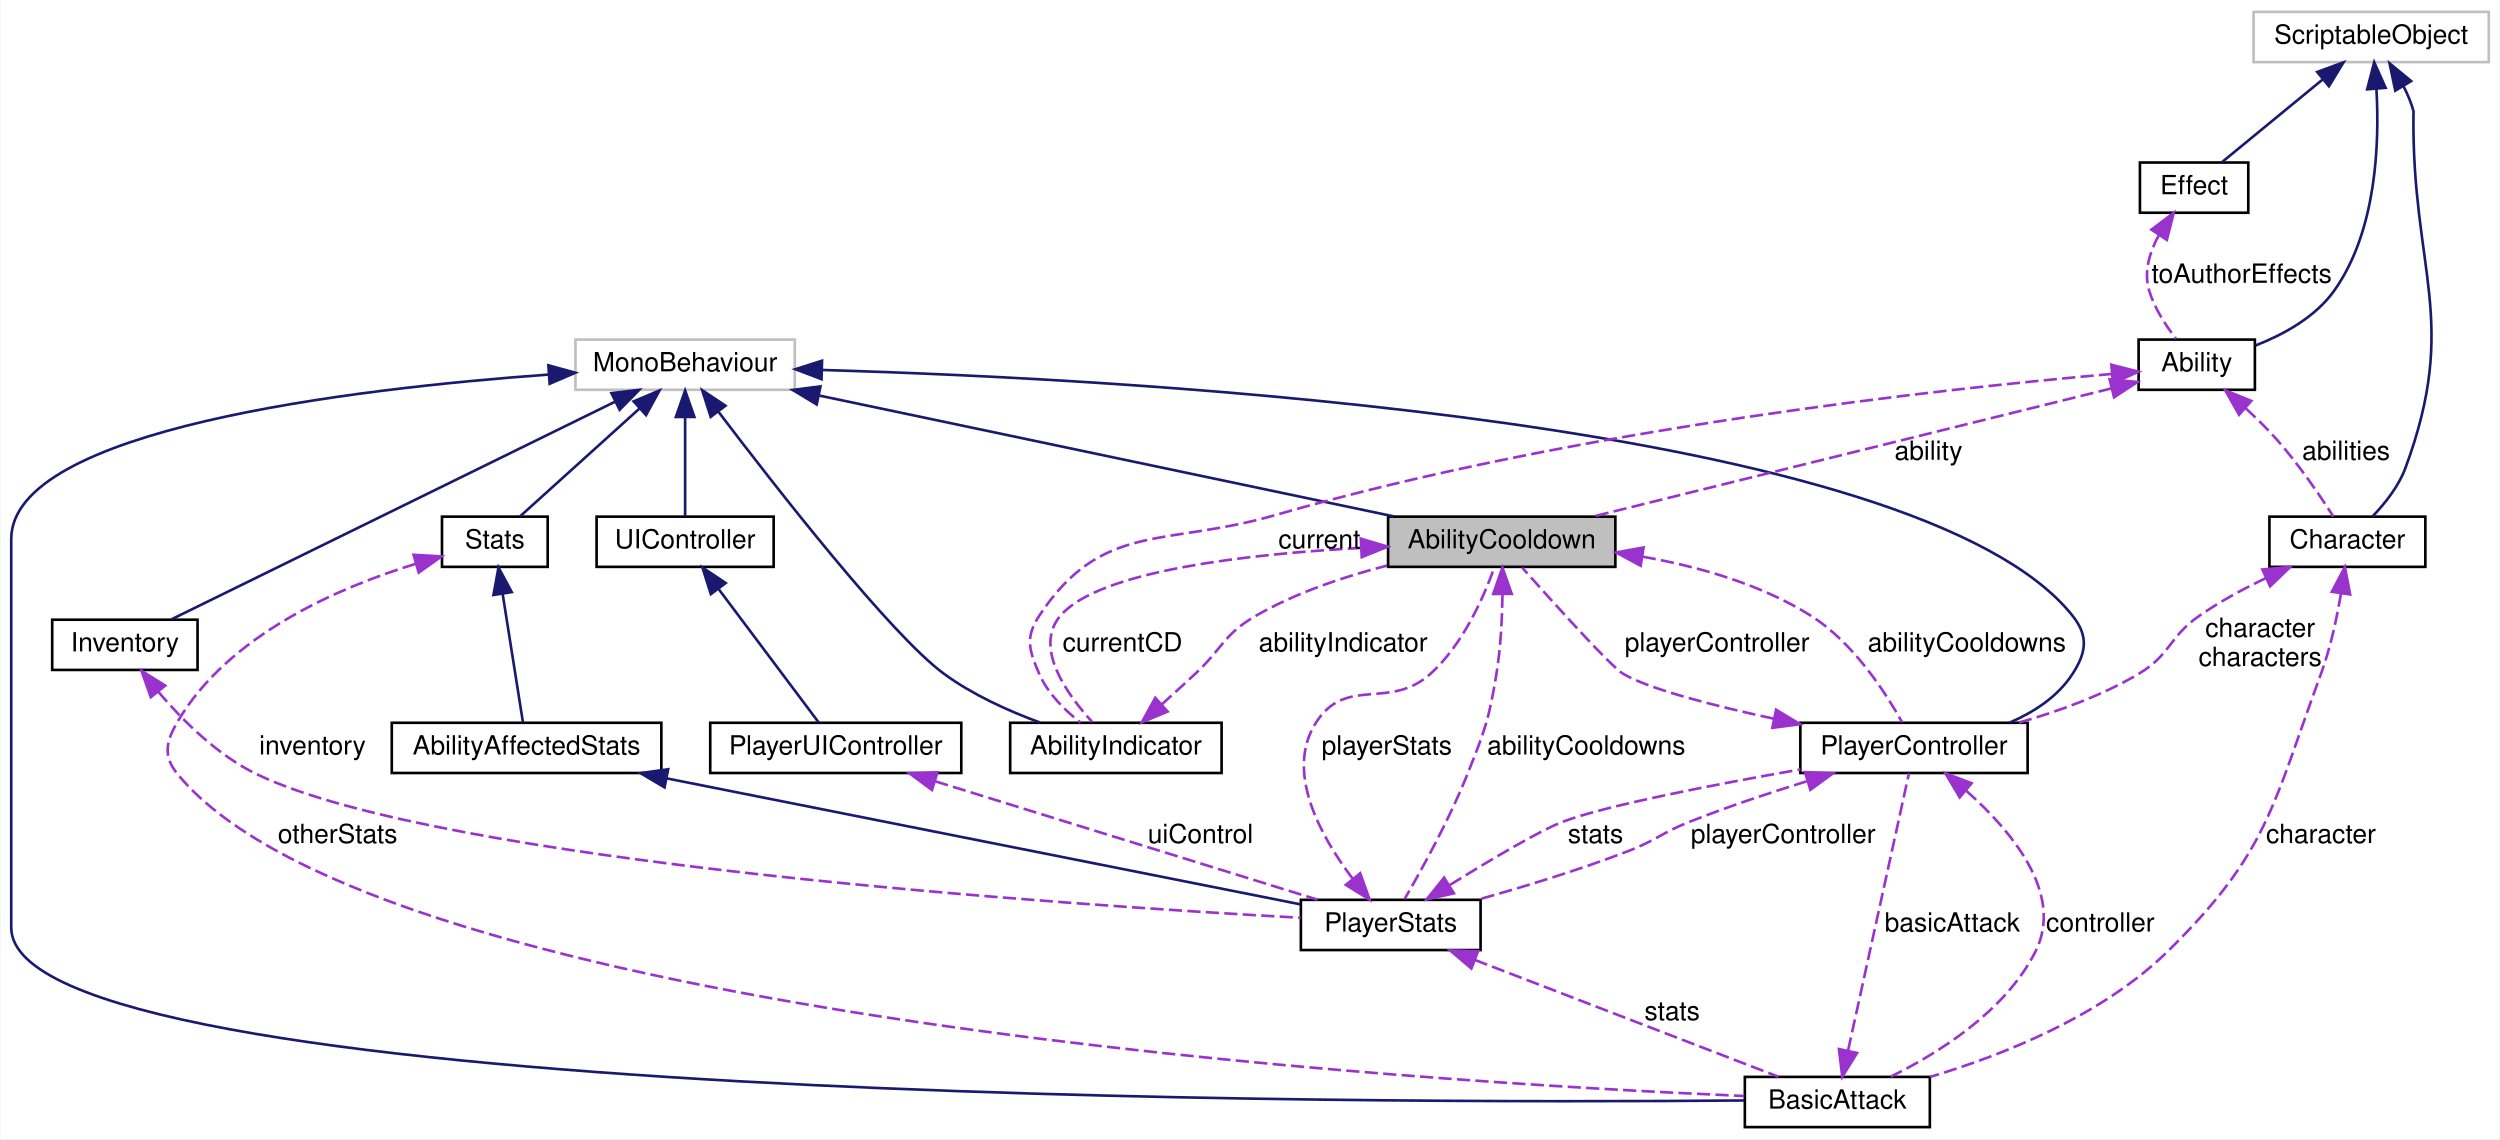
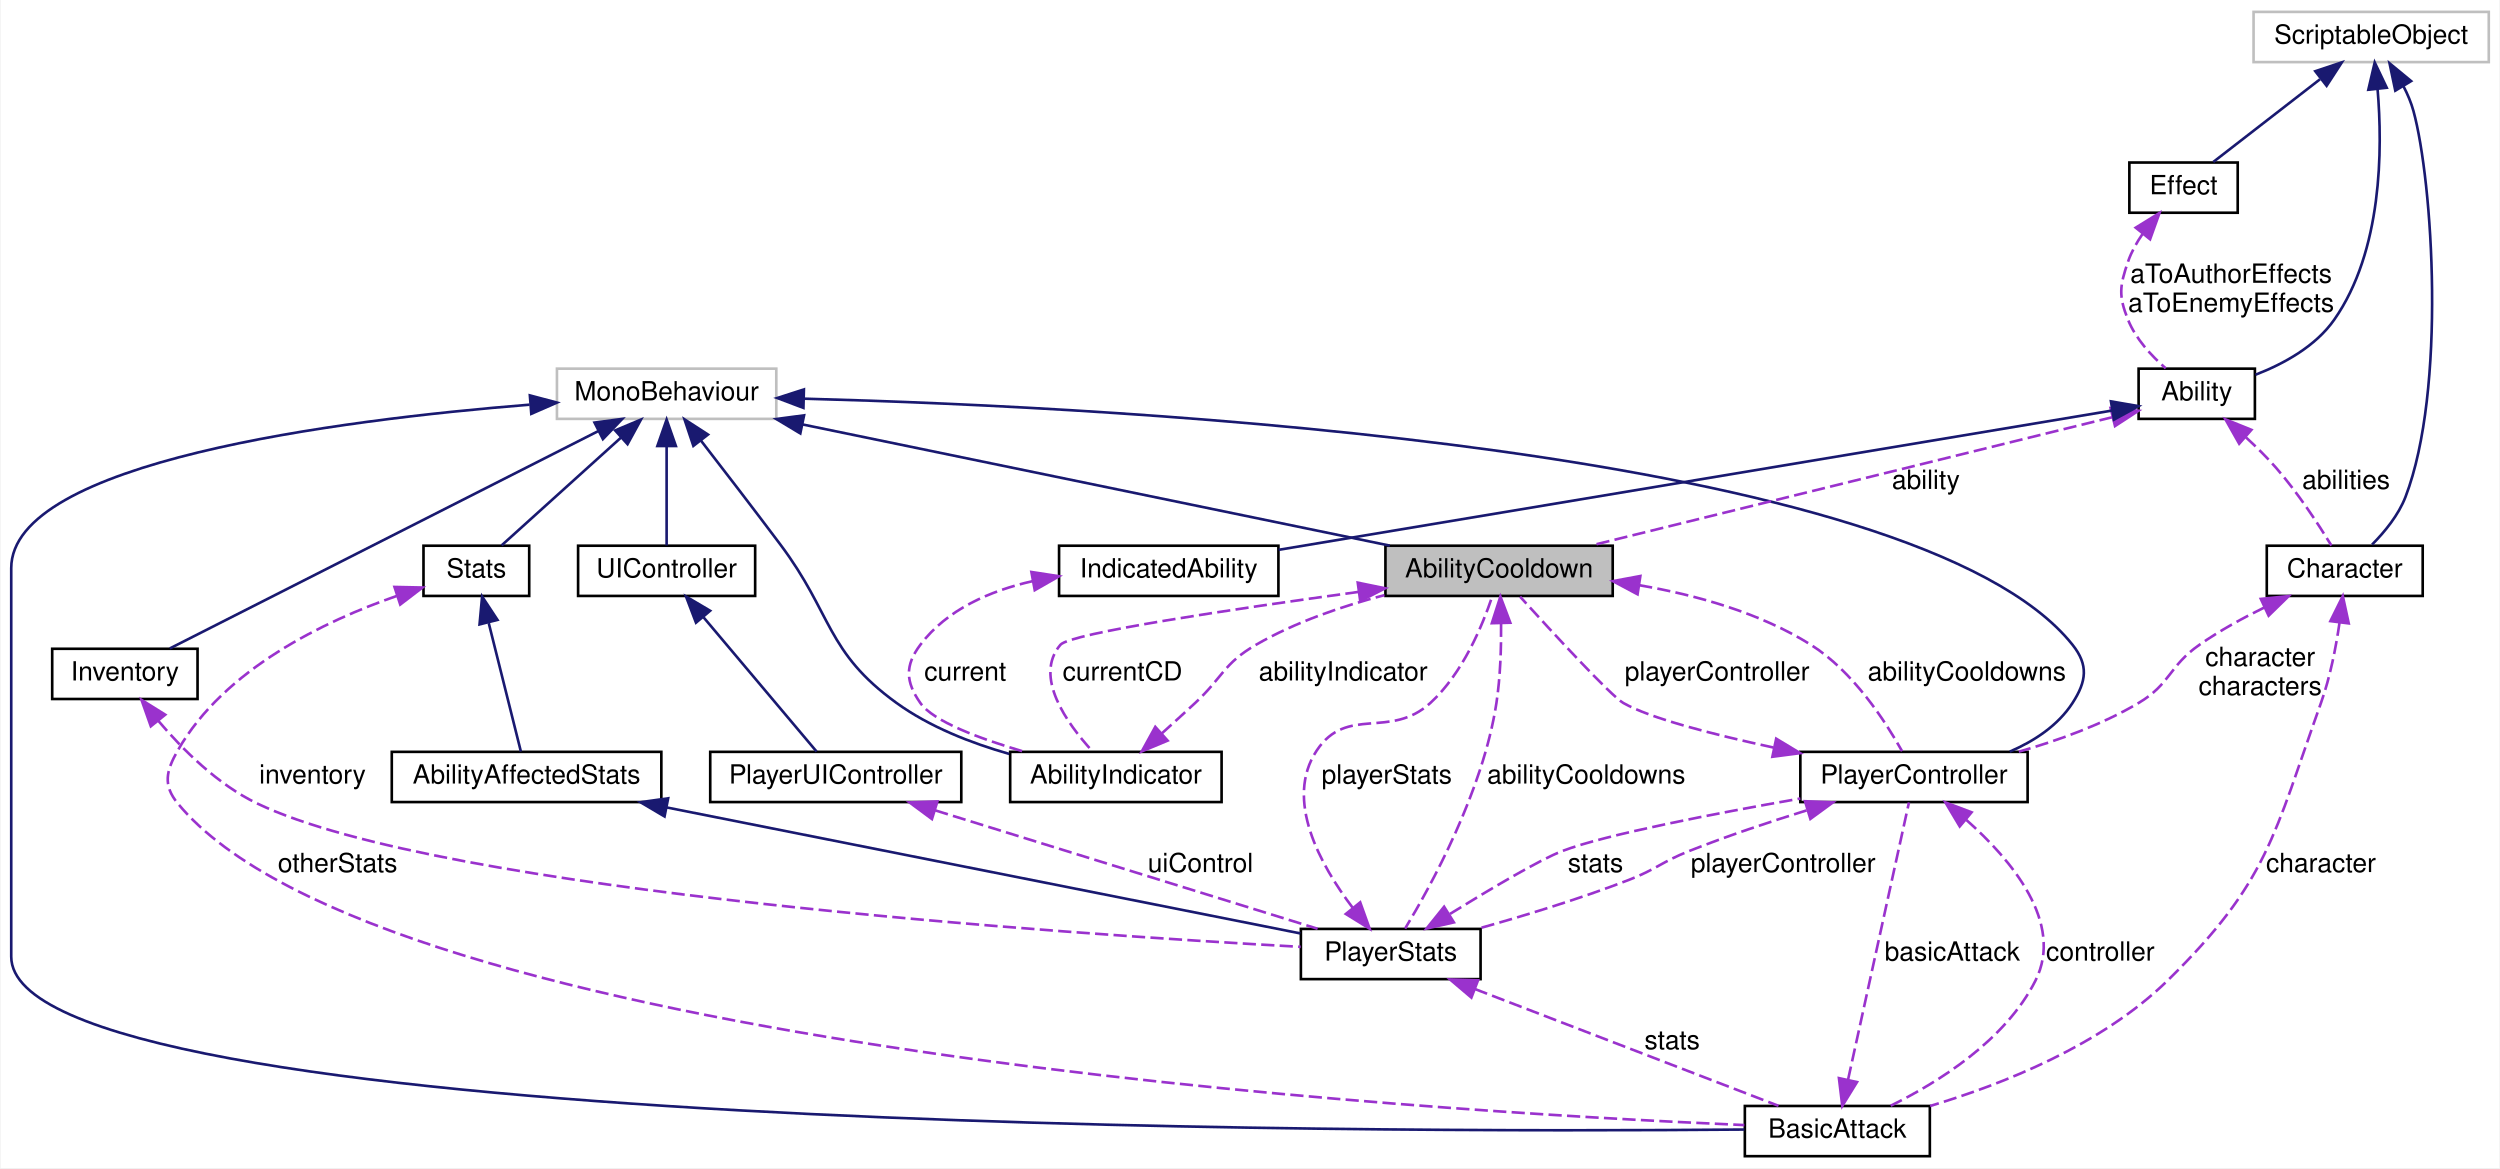
- <svg xmlns="http://www.w3.org/2000/svg" xmlns:xlink="http://www.w3.org/1999/xlink" width="946pt" height="431pt" viewBox="0.00 0.00 945.50 431.00">
-   <g id="graph0" class="graph" transform="scale(1 1) rotate(0) translate(4 427)">
-     <polygon fill="white" stroke="transparent" points="-4,4 -4,-427 941.5,-427 941.5,4 -4,4" />
+ <svg xmlns="http://www.w3.org/2000/svg" xmlns:xlink="http://www.w3.org/1999/xlink" width="946pt" height="442pt" viewBox="0.00 0.00 945.50 442.00">
+   <g id="graph0" class="graph" transform="scale(1 1) rotate(0) translate(4 438)">
+     <polygon fill="white" stroke="transparent" points="-4,4 -4,-438 941.5,-438 941.5,4 -4,4" />
    <g id="node1" class="node">
      <g id="a_node1">
        <a xlink:title=" ">
-           <polygon fill="#bfbfbf" stroke="black" points="521,-212.5 521,-231.5 607,-231.5 607,-212.5 521,-212.5" />
-           <text text-anchor="middle" x="564" y="-219.5" font-family="Helvetica,sans-Serif" font-size="10.00">AbilityCooldown</text>
+           <polygon fill="#bfbfbf" stroke="black" points="520,-212.5 520,-231.5 606,-231.5 606,-212.5 520,-212.5" />
+           <text text-anchor="middle" x="563" y="-219.5" font-family="Helvetica,sans-Serif" font-size="10.00">AbilityCooldown</text>
        </a>
      </g>
    </g>
    <g id="node3" class="node">
      <g id="a_node3">
        <a xlink:href="class_player_controller.xhtml" target="_top" xlink:title="Player Controller is the main class that handles all the movement of the Player.">
          <polygon fill="white" stroke="black" points="677,-134.5 677,-153.5 763,-153.5 763,-134.5 677,-134.5" />
          <text text-anchor="middle" x="720" y="-141.5" font-family="Helvetica,sans-Serif" font-size="10.00">PlayerController</text>
        </a>
      </g>
    </g>
    <g id="edge4" class="edge">
-       <path fill="none" stroke="#9a32cd" stroke-dasharray="5,2" d="M617.35,-216.34C638.41,-212.62 662.06,-205.95 681,-194 697,-183.91 709.27,-164.9 715.48,-153.76" />
-       <polygon fill="#9a32cd" stroke="#9a32cd" points="616.57,-212.92 607.24,-217.95 617.67,-219.84 616.57,-212.92" />
+       <path fill="none" stroke="#9a32cd" stroke-dasharray="5,2" d="M616,-216.56C637.44,-212.88 661.65,-206.18 681,-194 697.01,-183.92 709.27,-164.91 715.49,-153.76" />
+       <polygon fill="#9a32cd" stroke="#9a32cd" points="615.4,-213.11 606.05,-218.1 616.46,-220.03 615.4,-213.11" />
      <text text-anchor="middle" x="740" y="-180.5" font-family="Helvetica,sans-Serif" font-size="10.00"> abilityCooldowns</text>
    </g>
    <g id="node8" class="node">
      <g id="a_node8">
        <a xlink:href="class_player_stats.xhtml" target="_top" xlink:title="Player Stats is the main class that controls all the Player Statistics in all time in the game execut...">
          <polygon fill="white" stroke="black" points="488,-67.5 488,-86.5 556,-86.5 556,-67.5 488,-67.5" />
          <text text-anchor="middle" x="522" y="-74.5" font-family="Helvetica,sans-Serif" font-size="10.00">PlayerStats</text>
        </a>
      </g>
    </g>
    <g id="edge19" class="edge">
-       <path fill="none" stroke="#9a32cd" stroke-dasharray="5,2" d="M564.29,-201.98C564.15,-192.86 563.6,-181.81 562,-172 559.18,-154.65 557.52,-150.33 551,-134 544.1,-116.71 533.58,-97.69 527.28,-86.86" />
-       <polygon fill="#9a32cd" stroke="#9a32cd" points="560.79,-202.26 564.27,-212.26 567.79,-202.27 560.79,-202.26" />
+       <path fill="none" stroke="#9a32cd" stroke-dasharray="5,2" d="M563.76,-201.99C563.83,-192.87 563.49,-181.82 562,-172 556.9,-138.51 537.14,-102.67 527.44,-86.63" />
+       <polygon fill="#9a32cd" stroke="#9a32cd" points="560.26,-202.18 563.5,-212.27 567.25,-202.36 560.26,-202.18" />
      <text text-anchor="middle" x="596" y="-141.5" font-family="Helvetica,sans-Serif" font-size="10.00"> abilityCooldowns</text>
    </g>
    <g id="node15" class="node">
      <g id="a_node15">
        <a xlink:href="class_ability_indicator.xhtml" target="_top" xlink:title=" ">
          <polygon fill="white" stroke="black" points="378,-134.5 378,-153.5 458,-153.5 458,-134.5 378,-134.5" />
          <text text-anchor="middle" x="418" y="-141.5" font-family="Helvetica,sans-Serif" font-size="10.00">AbilityIndicator</text>
        </a>
      </g>
    </g>
-     <g id="edge32" class="edge">
-       <path fill="none" stroke="#9a32cd" stroke-dasharray="5,2" d="M510.73,-219.66C467.5,-217.31 411.45,-210.98 397,-194 386.8,-182.02 399.41,-164.34 409.03,-153.82" />
-       <polygon fill="#9a32cd" stroke="#9a32cd" points="510.69,-223.16 520.85,-220.15 511.03,-216.17 510.69,-223.16" />
+     <g id="edge31" class="edge">
+       <path fill="none" stroke="#9a32cd" stroke-dasharray="5,2" d="M509.79,-214.02C462.66,-207.58 400.72,-198.38 397,-194 386.81,-182.01 399.41,-164.34 409.03,-153.82" />
+       <polygon fill="#9a32cd" stroke="#9a32cd" points="509.52,-217.52 519.9,-215.39 510.46,-210.58 509.52,-217.52" />
      <text text-anchor="middle" x="420.5" y="-180.5" font-family="Helvetica,sans-Serif" font-size="10.00"> currentCD</text>
    </g>
    <g id="node2" class="node">
      <g id="a_node2">
        <a xlink:title=" ">
-           <polygon fill="white" stroke="#bfbfbf" points="213.5,-279.5 213.5,-298.5 296.5,-298.5 296.5,-279.5 213.5,-279.5" />
-           <text text-anchor="middle" x="255" y="-286.5" font-family="Helvetica,sans-Serif" font-size="10.00">MonoBehaviour</text>
+           <polygon fill="white" stroke="#bfbfbf" points="206.5,-279.5 206.5,-298.5 289.5,-298.5 289.5,-279.5 206.5,-279.5" />
+           <text text-anchor="middle" x="248" y="-286.5" font-family="Helvetica,sans-Serif" font-size="10.00">MonoBehaviour</text>
        </a>
      </g>
    </g>
    <g id="edge1" class="edge">
-       <path fill="none" stroke="midnightblue" d="M305.85,-277.3C366.66,-264.51 467.22,-243.36 523.2,-231.58" />
-       <polygon fill="midnightblue" stroke="midnightblue" points="304.78,-273.95 295.71,-279.44 306.22,-280.8 304.78,-273.95" />
+       <path fill="none" stroke="midnightblue" d="M299.47,-277.38C361.51,-264.58 464.53,-243.32 521.65,-231.53" />
+       <polygon fill="midnightblue" stroke="midnightblue" points="298.59,-273.99 289.5,-279.44 300.01,-280.84 298.59,-273.99" />
    </g>
    <g id="edge3" class="edge">
-       <path fill="none" stroke="midnightblue" d="M306.82,-287.01C427.55,-283.47 721.71,-267.34 780,-194 786.08,-186.35 785.31,-180.21 780,-172 774.48,-163.46 765.55,-157.6 756.24,-153.58" />
-       <polygon fill="midnightblue" stroke="midnightblue" points="306.62,-283.51 296.72,-287.29 306.81,-290.51 306.62,-283.51" />
+       <path fill="none" stroke="midnightblue" d="M300.07,-287.14C422.13,-283.89 720.84,-268.34 780,-194 786.09,-186.35 785.31,-180.21 780,-172 774.48,-163.46 765.55,-157.6 756.24,-153.58" />
+       <polygon fill="midnightblue" stroke="midnightblue" points="299.77,-283.65 289.86,-287.39 299.95,-290.64 299.77,-283.65" />
    </g>
    <g id="node10" class="node">
      <g id="a_node10">
        <a xlink:href="class_stats.xhtml" target="_top" xlink:title="Base class Stats of the entity.">
-           <polygon fill="white" stroke="black" points="163,-212.5 163,-231.5 203,-231.5 203,-212.5 163,-212.5" />
-           <text text-anchor="middle" x="183" y="-219.5" font-family="Helvetica,sans-Serif" font-size="10.00">Stats</text>
+           <polygon fill="white" stroke="black" points="156,-212.5 156,-231.5 196,-231.5 196,-212.5 156,-212.5" />
+           <text text-anchor="middle" x="176" y="-219.5" font-family="Helvetica,sans-Serif" font-size="10.00">Stats</text>
        </a>
      </g>
    </g>
    <g id="edge14" class="edge">
-       <path fill="none" stroke="midnightblue" d="M237.67,-272.36C223.52,-259.58 204.04,-241.99 192.56,-231.63" />
-       <polygon fill="midnightblue" stroke="midnightblue" points="235.52,-275.13 245.29,-279.23 240.21,-269.93 235.52,-275.13" />
+       <path fill="none" stroke="midnightblue" d="M230.67,-272.36C216.52,-259.58 197.04,-241.99 185.56,-231.63" />
+       <polygon fill="midnightblue" stroke="midnightblue" points="228.52,-275.13 238.29,-279.23 233.21,-269.93 228.52,-275.13" />
    </g>
    <g id="node12" class="node">
      <g id="a_node12">
        <a xlink:href="class_u_i_controller.xhtml" target="_top" xlink:title=" ">
-           <polygon fill="white" stroke="black" points="221.5,-212.5 221.5,-231.5 288.5,-231.5 288.5,-212.5 221.5,-212.5" />
-           <text text-anchor="middle" x="255" y="-219.5" font-family="Helvetica,sans-Serif" font-size="10.00">UIController</text>
+           <polygon fill="white" stroke="black" points="214.5,-212.5 214.5,-231.5 281.5,-231.5 281.5,-212.5 214.5,-212.5" />
+           <text text-anchor="middle" x="248" y="-219.5" font-family="Helvetica,sans-Serif" font-size="10.00">UIController</text>
        </a>
      </g>
    </g>
    <g id="edge17" class="edge">
-       <path fill="none" stroke="midnightblue" d="M255,-269.04C255,-256.67 255,-241.12 255,-231.63" />
-       <polygon fill="midnightblue" stroke="midnightblue" points="251.5,-269.23 255,-279.23 258.5,-269.23 251.5,-269.23" />
+       <path fill="none" stroke="midnightblue" d="M248,-269.04C248,-256.67 248,-241.12 248,-231.63" />
+       <polygon fill="midnightblue" stroke="midnightblue" points="244.5,-269.23 248,-279.23 251.5,-269.23 244.5,-269.23" />
    </g>
    <g id="node13" class="node">
      <g id="a_node13">
        <a xlink:href="class_inventory.xhtml" target="_top" xlink:title=" ">
          <polygon fill="white" stroke="black" points="15.5,-173.5 15.5,-192.5 70.5,-192.5 70.5,-173.5 15.5,-173.5" />
          <text text-anchor="middle" x="43" y="-180.5" font-family="Helvetica,sans-Serif" font-size="10.00">Inventory</text>
        </a>
      </g>
    </g>
    <g id="edge21" class="edge">
-       <path fill="none" stroke="midnightblue" d="M228.45,-274.98C184.49,-253.41 97.76,-210.86 60.59,-192.63" />
-       <polygon fill="midnightblue" stroke="midnightblue" points="227.13,-278.23 237.65,-279.49 230.21,-271.94 227.13,-278.23" />
+       <path fill="none" stroke="midnightblue" d="M222.06,-274.84C179.47,-253.23 95.88,-210.83 60.01,-192.63" />
+       <polygon fill="midnightblue" stroke="midnightblue" points="220.72,-278.09 231.22,-279.49 223.89,-271.84 220.72,-278.09" />
    </g>
    <g id="node14" class="node">
      <g id="a_node14">
        <a xlink:href="class_basic_attack.xhtml" target="_top" xlink:title=" ">
          <polygon fill="white" stroke="black" points="656,-0.5 656,-19.5 726,-19.5 726,-0.5 656,-0.5" />
          <text text-anchor="middle" x="691" y="-7.5" font-family="Helvetica,sans-Serif" font-size="10.00">BasicAttack</text>
        </a>
      </g>
    </g>
    <g id="edge23" class="edge">
-       <path fill="none" stroke="midnightblue" d="M203.33,-285.26C128.8,-279.88 0,-264.56 0,-223 0,-223 0,-223 0,-76 0,-9.43 514.97,-9.35 655.78,-10.58" />
-       <polygon fill="midnightblue" stroke="midnightblue" points="203.25,-288.77 213.46,-285.96 203.73,-281.78 203.25,-288.77" />
+       <path fill="none" stroke="midnightblue" d="M196.15,-284.87C123.45,-279.03 0,-263.2 0,-223 0,-223 0,-223 0,-76 0,-9.43 514.97,-9.35 655.78,-10.58" />
+       <polygon fill="midnightblue" stroke="midnightblue" points="196.25,-288.38 206.49,-285.66 196.79,-281.41 196.25,-288.38" />
    </g>
    <g id="edge30" class="edge">
-       <path fill="none" stroke="midnightblue" d="M267.63,-271.16C289.25,-242.68 332.93,-186.68 353,-172 363.85,-164.06 377.38,-157.96 389.28,-153.59" />
-       <polygon fill="midnightblue" stroke="midnightblue" points="264.68,-269.26 261.45,-279.35 270.27,-273.48 264.68,-269.26" />
+       <path fill="none" stroke="midnightblue" d="M260.94,-271.34C269.53,-260.24 281.01,-245.31 291,-232 310.85,-205.55 308.21,-191.38 335,-172 347.52,-162.94 363.24,-156.81 377.62,-152.72" />
+       <polygon fill="midnightblue" stroke="midnightblue" points="258.12,-269.27 254.76,-279.32 263.66,-273.56 258.12,-269.27" />
    </g>
    <g id="edge2" class="edge">
-       <path fill="none" stroke="#9a32cd" stroke-dasharray="5,2" d="M666.81,-155.08C643.83,-160.04 619.95,-166.19 610,-172 605.37,-174.71 583.63,-198.84 571.77,-212.19" />
-       <polygon fill="#9a32cd" stroke="#9a32cd" points="667.83,-158.44 676.9,-152.96 666.4,-151.59 667.83,-158.44" />
+       <path fill="none" stroke="#9a32cd" stroke-dasharray="5,2" d="M666.83,-155.13C643.86,-160.1 619.98,-166.24 610,-172 605.3,-174.71 583.08,-198.84 570.95,-212.2" />
+       <polygon fill="#9a32cd" stroke="#9a32cd" points="667.86,-158.49 676.93,-153.01 666.42,-151.64 667.86,-158.49" />
      <text text-anchor="middle" x="645.5" y="-180.5" font-family="Helvetica,sans-Serif" font-size="10.00"> playerController</text>
    </g>
    <g id="edge18" class="edge">
      <path fill="none" stroke="#9a32cd" stroke-dasharray="5,2" d="M679.38,-131.35C665.19,-126.95 649.25,-121.64 635,-116 624.46,-111.83 622.57,-109.08 612,-105 593.44,-97.83 572.13,-91.36 554.9,-86.55" />
      <polygon fill="#9a32cd" stroke="#9a32cd" points="678.76,-134.82 689.35,-134.38 680.8,-128.13 678.76,-134.82" />
      <text text-anchor="middle" x="670.5" y="-108" font-family="Helvetica,sans-Serif" font-size="10.00"> playerController</text>
    </g>
    <g id="edge24" class="edge">
      <path fill="none" stroke="#9a32cd" stroke-dasharray="5,2" d="M739.82,-127.73C756.81,-112.67 776.93,-88.8 766,-67 754.64,-44.34 729.27,-28.5 711.19,-19.59" />
      <polygon fill="#9a32cd" stroke="#9a32cd" points="737.31,-125.27 731.89,-134.37 741.8,-130.63 737.31,-125.27" />
      <text text-anchor="middle" x="790.5" y="-74.5" font-family="Helvetica,sans-Serif" font-size="10.00"> controller</text>
    </g>
    <g id="node4" class="node">
      <g id="a_node4">
        <a xlink:href="class_character.xhtml" target="_top" xlink:title=" ">
-           <polygon fill="white" stroke="black" points="854.5,-212.5 854.5,-231.5 913.5,-231.5 913.5,-212.5 854.5,-212.5" />
-           <text text-anchor="middle" x="884" y="-219.5" font-family="Helvetica,sans-Serif" font-size="10.00">Character</text>
+           <polygon fill="white" stroke="black" points="853.5,-212.5 853.5,-231.5 912.5,-231.5 912.5,-212.5 853.5,-212.5" />
+           <text text-anchor="middle" x="883" y="-219.5" font-family="Helvetica,sans-Serif" font-size="10.00">Character</text>
        </a>
      </g>
    </g>
    <g id="edge5" class="edge">
-       <path fill="none" stroke="#9a32cd" stroke-dasharray="5,2" d="M853.15,-208.26C844.69,-204.2 835.73,-199.36 828,-194 816.38,-185.94 817.17,-179.22 805,-172 791.15,-163.78 774.53,-157.79 759.67,-153.56" />
-       <polygon fill="#9a32cd" stroke="#9a32cd" points="851.84,-211.51 862.39,-212.48 854.75,-205.14 851.84,-211.51" />
+       <path fill="none" stroke="#9a32cd" stroke-dasharray="5,2" d="M852.71,-208.19C844.41,-204.14 835.6,-199.31 828,-194 816.4,-185.9 817.17,-179.22 805,-172 791.15,-163.78 774.53,-157.79 759.67,-153.56" />
+       <polygon fill="#9a32cd" stroke="#9a32cd" points="851.24,-211.37 861.79,-212.43 854.2,-205.02 851.24,-211.37" />
      <text text-anchor="middle" x="851" y="-186" font-family="Helvetica,sans-Serif" font-size="10.00"> character</text>
      <text text-anchor="middle" x="851" y="-175" font-family="Helvetica,sans-Serif" font-size="10.00">characters</text>
    </g>
    <g id="edge26" class="edge">
-       <path fill="none" stroke="#9a32cd" stroke-dasharray="5,2" d="M881.56,-202.35C880,-193.05 877.58,-181.73 874,-172 855.57,-121.97 854.06,-104.33 816,-67 791.04,-42.52 753.53,-27.69 726.11,-19.5" />
-       <polygon fill="#9a32cd" stroke="#9a32cd" points="878.13,-203.08 883.06,-212.46 885.05,-202.06 878.13,-203.08" />
+       <path fill="none" stroke="#9a32cd" stroke-dasharray="5,2" d="M881.02,-202.35C879.67,-193.04 877.48,-181.73 874,-172 856.06,-121.8 854.06,-104.33 816,-67 791.04,-42.52 753.53,-27.69 726.11,-19.5" />
+       <polygon fill="#9a32cd" stroke="#9a32cd" points="877.57,-202.97 882.27,-212.46 884.51,-202.11 877.57,-202.97" />
      <text text-anchor="middle" x="874" y="-108" font-family="Helvetica,sans-Serif" font-size="10.00"> character</text>
    </g>
    <g id="node5" class="node">
      <g id="a_node5">
        <a xlink:title=" ">
-           <polygon fill="white" stroke="#bfbfbf" points="848.5,-403.5 848.5,-422.5 937.5,-422.5 937.5,-403.5 848.5,-403.5" />
-           <text text-anchor="middle" x="893" y="-410.5" font-family="Helvetica,sans-Serif" font-size="10.00">ScriptableObject</text>
+           <polygon fill="white" stroke="#bfbfbf" points="848.5,-414.5 848.5,-433.5 937.5,-433.5 937.5,-414.5 848.5,-414.5" />
+           <text text-anchor="middle" x="893" y="-421.5" font-family="Helvetica,sans-Serif" font-size="10.00">ScriptableObject</text>
        </a>
      </g>
    </g>
    <g id="edge6" class="edge">
-       <path fill="none" stroke="midnightblue" d="M905.25,-394.31C906.8,-391.32 908.14,-388.16 909,-385 909.12,-384.57 909,-384.44 909,-384 908.33,-324.43 926.6,-305.9 906,-250 903.41,-242.96 898.16,-236.41 893.45,-231.52" />
-       <polygon fill="midnightblue" stroke="midnightblue" points="902.13,-392.7 899.95,-403.06 908.12,-396.32 902.13,-392.7" />
+       <path fill="none" stroke="midnightblue" d="M905.25,-405.31C906.8,-402.32 908.14,-399.16 909,-396 916.28,-369.42 921.5,-290.36 906,-250 903.35,-243.1 898.13,-236.74 893.33,-231.92" />
+       <polygon fill="midnightblue" stroke="midnightblue" points="902.13,-403.7 899.95,-414.06 908.12,-407.32 902.13,-403.7" />
    </g>
    <g id="node6" class="node">
      <g id="a_node6">
        <a xlink:href="class_ability.xhtml" target="_top" xlink:title=" ">
          <polygon fill="white" stroke="black" points="805,-279.5 805,-298.5 849,-298.5 849,-279.5 805,-279.5" />
          <text text-anchor="middle" x="827" y="-286.5" font-family="Helvetica,sans-Serif" font-size="10.00">Ability</text>
        </a>
      </g>
    </g>
    <g id="edge8" class="edge">
-       <path fill="none" stroke="midnightblue" d="M894.98,-393.47C896.18,-372.88 895.08,-339.57 879,-317 871.86,-306.98 859.85,-300.4 849.17,-296.24" />
-       <polygon fill="midnightblue" stroke="midnightblue" points="891.49,-393.2 894.15,-403.45 898.46,-393.77 891.49,-393.2" />
+       <path fill="none" stroke="midnightblue" d="M895.42,-404.33C897.35,-381.6 897.24,-343 879,-317 871.93,-306.92 859.93,-300.34 849.23,-296.2" />
+       <polygon fill="midnightblue" stroke="midnightblue" points="891.93,-404.05 894.34,-414.37 898.89,-404.8 891.93,-404.05" />
    </g>
    <g id="node7" class="node">
      <g id="a_node7">
        <a xlink:href="class_effect.xhtml" target="_top" xlink:title=" ">
-           <polygon fill="white" stroke="black" points="805.5,-346.5 805.5,-365.5 846.5,-365.5 846.5,-346.5 805.5,-346.5" />
-           <text text-anchor="middle" x="826" y="-353.5" font-family="Helvetica,sans-Serif" font-size="10.00">Effect</text>
+           <polygon fill="white" stroke="black" points="801.5,-357.5 801.5,-376.5 842.5,-376.5 842.5,-357.5 801.5,-357.5" />
+           <text text-anchor="middle" x="822" y="-364.5" font-family="Helvetica,sans-Serif" font-size="10.00">Effect</text>
        </a>
      </g>
    </g>
    <g id="edge10" class="edge">
-       <path fill="none" stroke="midnightblue" d="M874.73,-397C862.5,-386.96 846.84,-374.1 836.62,-365.71" />
-       <polygon fill="midnightblue" stroke="midnightblue" points="872.58,-399.77 882.53,-403.41 877.02,-394.36 872.58,-399.77" />
+       <path fill="none" stroke="midnightblue" d="M873.63,-408C860.68,-397.96 844.08,-385.1 833.25,-376.71" />
+       <polygon fill="midnightblue" stroke="midnightblue" points="871.86,-411.05 881.91,-414.41 876.14,-405.52 871.86,-411.05" />
    </g>
    <g id="edge28" class="edge">
-       <path fill="none" stroke="#9a32cd" stroke-dasharray="5,2" d="M794.67,-280.01C744.87,-267.7 649.81,-244.21 598.64,-231.56" />
-       <polygon fill="#9a32cd" stroke="#9a32cd" points="794.03,-283.46 804.58,-282.46 795.71,-276.66 794.03,-283.46" />
-       <text text-anchor="middle" x="725.5" y="-253" font-family="Helvetica,sans-Serif" font-size="10.00"> ability</text>
+       <path fill="none" stroke="#9a32cd" stroke-dasharray="5,2" d="M795.05,-280.13C745.25,-267.87 649.49,-244.3 597.93,-231.6" />
+       <polygon fill="#9a32cd" stroke="#9a32cd" points="794.4,-283.58 804.95,-282.57 796.07,-276.78 794.4,-283.58" />
+       <text text-anchor="middle" x="724.5" y="-253" font-family="Helvetica,sans-Serif" font-size="10.00"> ability</text>
    </g>
    <g id="edge7" class="edge">
-       <path fill="none" stroke="#9a32cd" stroke-dasharray="5,2" d="M845.57,-272.45C849.5,-268.85 853.51,-264.91 857,-261 865.4,-251.57 873.59,-239.53 878.7,-231.55" />
-       <polygon fill="#9a32cd" stroke="#9a32cd" points="843,-270.05 837.81,-279.28 847.63,-275.3 843,-270.05" />
+       <path fill="none" stroke="#9a32cd" stroke-dasharray="5,2" d="M845.62,-272.5C849.55,-268.89 853.55,-264.94 857,-261 865.21,-251.62 873.07,-239.56 877.96,-231.57" />
+       <polygon fill="#9a32cd" stroke="#9a32cd" points="843.06,-270.09 837.85,-279.32 847.68,-275.35 843.06,-270.09" />
      <text text-anchor="middle" x="883.5" y="-253" font-family="Helvetica,sans-Serif" font-size="10.00"> abilities</text>
    </g>
-     <g id="edge31" class="edge">
-       <path fill="none" stroke="#9a32cd" stroke-dasharray="5,2" d="M794.97,-285.5C732.82,-280.06 591.97,-264.93 478,-232 436.68,-220.06 412.7,-229.89 389,-194 383.61,-185.84 385.1,-180.97 389,-172 392.24,-164.56 398.65,-158.24 404.63,-153.59" />
-       <polygon fill="#9a32cd" stroke="#9a32cd" points="794.69,-288.98 804.95,-286.34 795.28,-282.01 794.69,-288.98" />
-       <text text-anchor="middle" x="495" y="-219.5" font-family="Helvetica,sans-Serif" font-size="10.00"> current</text>
+     <g id="node16" class="node">
+       <g id="a_node16">
+         <a xlink:href="class_indicated_ability.xhtml" target="_top" xlink:title="Encapsulador de les Ability que han de mostrar l'indicador">
+           <polygon fill="white" stroke="black" points="396.5,-212.5 396.5,-231.5 479.5,-231.5 479.5,-212.5 396.5,-212.5" />
+           <text text-anchor="middle" x="438" y="-219.5" font-family="Helvetica,sans-Serif" font-size="10.00">IndicatedAbility</text>
+         </a>
+       </g>
+     </g>
+     <g id="edge33" class="edge">
+       <path fill="none" stroke="midnightblue" d="M794.96,-282.65C724.82,-270.93 557.7,-243 479.59,-229.95" />
+       <polygon fill="midnightblue" stroke="midnightblue" points="794.53,-286.12 804.97,-284.32 795.68,-279.22 794.53,-286.12" />
    </g>
    <g id="edge9" class="edge">
-       <path fill="none" stroke="#9a32cd" stroke-dasharray="5,2" d="M812.64,-337.97C809.13,-331.54 806.86,-324.06 809,-317 811.02,-310.31 815.31,-303.77 819.19,-298.8" />
-       <polygon fill="#9a32cd" stroke="#9a32cd" points="809.84,-340.09 818.29,-346.49 815.68,-336.22 809.84,-340.09" />
-       <text text-anchor="middle" x="844" y="-320" font-family="Helvetica,sans-Serif" font-size="10.00"> toAuthorEffects</text>
-     </g>
-     <g id="edge33" class="edge">
-       <path fill="none" stroke="#9a32cd" stroke-dasharray="5,2" d="M507.56,-94.56C495.35,-110.69 481.64,-135.43 494,-154 505.48,-171.25 521.59,-158.16 537,-172 549.43,-183.16 557.34,-201.45 561.2,-212.24" />
+       <path fill="none" stroke="#9a32cd" stroke-dasharray="5,2" d="M806.56,-349.57C804.28,-346.28 802.27,-342.7 801,-339 797.83,-329.75 797.34,-326.07 801,-317 803.92,-309.76 809.82,-303.37 815.26,-298.63" />
+       <polygon fill="#9a32cd" stroke="#9a32cd" points="803.9,-351.85 812.91,-357.42 809.34,-347.45 803.9,-351.85" />
+       <text text-anchor="middle" x="840" y="-331" font-family="Helvetica,sans-Serif" font-size="10.00"> aToAuthorEffects</text>
+       <text text-anchor="middle" x="840" y="-320" font-family="Helvetica,sans-Serif" font-size="10.00">aToEnemyEffects</text>
+     </g>
+     <g id="edge34" class="edge">
+       <path fill="none" stroke="#9a32cd" stroke-dasharray="5,2" d="M507.56,-94.56C495.35,-110.69 481.64,-135.43 494,-154 505.48,-171.25 521.7,-158.03 537,-172 549.24,-183.17 556.77,-201.45 560.39,-212.24" />
      <polygon fill="#9a32cd" stroke="#9a32cd" points="510.45,-96.56 514.02,-86.58 505.01,-92.15 510.45,-96.56" />
      <text text-anchor="middle" x="520.5" y="-141.5" font-family="Helvetica,sans-Serif" font-size="10.00"> playerStats</text>
    </g>
    <g id="edge11" class="edge">
      <path fill="none" stroke="#9a32cd" stroke-dasharray="5,2" d="M544.42,-92.17C559.6,-101.55 578.4,-112.72 587,-116 603.18,-122.18 644.63,-130.16 677,-135.84" />
      <polygon fill="#9a32cd" stroke="#9a32cd" points="545.9,-88.97 535.56,-86.64 542.2,-94.9 545.9,-88.97" />
      <text text-anchor="middle" x="599.5" y="-108" font-family="Helvetica,sans-Serif" font-size="10.00"> stats</text>
    </g>
    <g id="edge27" class="edge">
      <path fill="none" stroke="#9a32cd" stroke-dasharray="5,2" d="M553.8,-63.77C587.34,-50.87 639.32,-30.88 668.73,-19.56" />
      <polygon fill="#9a32cd" stroke="#9a32cd" points="552.52,-60.51 544.44,-67.37 555.03,-67.05 552.52,-60.51" />
      <text text-anchor="middle" x="628.5" y="-41" font-family="Helvetica,sans-Serif" font-size="10.00"> stats</text>
    </g>
    <g id="node9" class="node">
      <g id="a_node9">
        <a xlink:href="class_ability_affected_stats.xhtml" target="_top" xlink:title="Base class Stats of the entity who is affected by Abilities.">
          <polygon fill="white" stroke="black" points="144,-134.5 144,-153.5 246,-153.5 246,-134.5 144,-134.5" />
          <text text-anchor="middle" x="195" y="-141.5" font-family="Helvetica,sans-Serif" font-size="10.00">AbilityAffectedStats</text>
        </a>
      </g>
    </g>
    <g id="edge12" class="edge">
      <path fill="none" stroke="midnightblue" d="M248.12,-132.44C315.77,-118.99 430.73,-96.14 487.78,-84.8" />
      <polygon fill="midnightblue" stroke="midnightblue" points="247.21,-129.05 238.09,-134.44 248.58,-135.92 247.21,-129.05" />
    </g>
    <g id="edge13" class="edge">
-       <path fill="none" stroke="midnightblue" d="M185.96,-202.22C188.42,-186.7 191.79,-165.36 193.64,-153.62" />
-       <polygon fill="midnightblue" stroke="midnightblue" points="182.48,-201.86 184.38,-212.28 189.39,-202.95 182.48,-201.86" />
+       <path fill="none" stroke="midnightblue" d="M180.69,-202.22C184.58,-186.7 189.91,-165.36 192.85,-153.62" />
+       <polygon fill="midnightblue" stroke="midnightblue" points="177.21,-201.73 178.18,-212.28 184,-203.43 177.21,-201.73" />
    </g>
    <g id="edge25" class="edge">
-       <path fill="none" stroke="#9a32cd" stroke-dasharray="5,2" d="M152.87,-213.59C124.07,-204.74 82.26,-186.81 63,-154 58.5,-146.33 57.35,-140.86 63,-134 139.34,-41.25 534.83,-17.43 655.8,-12.27" />
-       <polygon fill="#9a32cd" stroke="#9a32cd" points="152.25,-217.06 162.83,-216.46 154.19,-210.33 152.25,-217.06" />
+       <path fill="none" stroke="#9a32cd" stroke-dasharray="5,2" d="M145.84,-212.48C118.75,-203.05 80.62,-184.93 63,-154 58.6,-146.28 57.35,-140.86 63,-134 139.34,-41.25 534.83,-17.43 655.8,-12.27" />
+       <polygon fill="#9a32cd" stroke="#9a32cd" points="145.02,-215.9 155.61,-215.68 147.2,-209.24 145.02,-215.9" />
      <text text-anchor="middle" x="123.5" y="-108" font-family="Helvetica,sans-Serif" font-size="10.00"> otherStats</text>
    </g>
    <g id="node11" class="node">
      <g id="a_node11">
        <a xlink:href="class_player_u_i_controller.xhtml" target="_top" xlink:title="UI Controller for the Player Stats">
          <polygon fill="white" stroke="black" points="264.5,-134.5 264.5,-153.5 359.5,-153.5 359.5,-134.5 264.5,-134.5" />
          <text text-anchor="middle" x="312" y="-141.5" font-family="Helvetica,sans-Serif" font-size="10.00">PlayerUIController</text>
        </a>
      </g>
    </g>
    <g id="edge15" class="edge">
      <path fill="none" stroke="#9a32cd" stroke-dasharray="5,2" d="M349.65,-131.35C391.24,-118.47 457.24,-98.05 494.33,-86.56" />
      <polygon fill="#9a32cd" stroke="#9a32cd" points="348.4,-128.07 339.89,-134.37 350.47,-134.76 348.4,-128.07" />
      <text text-anchor="middle" x="450" y="-108" font-family="Helvetica,sans-Serif" font-size="10.00"> uiControl</text>
    </g>
    <g id="edge16" class="edge">
-       <path fill="none" stroke="midnightblue" d="M267.75,-204.01C279.47,-188.37 296.39,-165.81 305.54,-153.62" />
-       <polygon fill="midnightblue" stroke="midnightblue" points="264.74,-202.18 261.54,-212.28 270.34,-206.38 264.74,-202.18" />
+       <path fill="none" stroke="midnightblue" d="M261.94,-204.44C275.12,-188.79 294.38,-165.93 304.74,-153.62" />
+       <polygon fill="midnightblue" stroke="midnightblue" points="259.11,-202.38 255.34,-212.28 264.46,-206.89 259.11,-202.38" />
    </g>
    <g id="edge20" class="edge">
      <path fill="none" stroke="#9a32cd" stroke-dasharray="5,2" d="M55.67,-165.22C64.81,-154.43 78.1,-141.15 93,-134 162.92,-100.45 399.18,-84.59 487.93,-79.71" />
      <polygon fill="#9a32cd" stroke="#9a32cd" points="52.82,-163.18 49.29,-173.17 58.28,-167.56 52.82,-163.18" />
      <text text-anchor="middle" x="114" y="-141.5" font-family="Helvetica,sans-Serif" font-size="10.00"> inventory</text>
    </g>
    <g id="edge22" class="edge">
      <path fill="none" stroke="#9a32cd" stroke-dasharray="5,2" d="M695.07,-29.53C701.42,-58.45 713.45,-113.17 718.1,-134.34" />
      <polygon fill="#9a32cd" stroke="#9a32cd" points="698.44,-28.54 692.87,-19.52 691.6,-30.04 698.44,-28.54" />
      <text text-anchor="middle" x="734.5" y="-74.5" font-family="Helvetica,sans-Serif" font-size="10.00"> basicAttack</text>
    </g>
    <g id="edge29" class="edge">
-       <path fill="none" stroke="#9a32cd" stroke-dasharray="5,2" d="M435.34,-160.44C439.51,-164.2 443.93,-168.22 448,-172 458.37,-181.62 458.74,-186.94 471,-194 486.15,-202.73 504.34,-208.82 520.6,-212.98" />
+       <path fill="none" stroke="#9a32cd" stroke-dasharray="5,2" d="M435.34,-160.44C439.51,-164.2 443.93,-168.22 448,-172 458.37,-181.62 458.75,-186.92 471,-194 485.84,-202.58 503.63,-208.63 519.6,-212.79" />
      <polygon fill="#9a32cd" stroke="#9a32cd" points="437.58,-157.75 427.8,-153.68 432.91,-162.96 437.58,-157.75" />
      <text text-anchor="middle" x="504" y="-180.5" font-family="Helvetica,sans-Serif" font-size="10.00"> abilityIndicator</text>
    </g>
+     <g id="edge32" class="edge">
+       <path fill="none" stroke="#9a32cd" stroke-dasharray="5,2" d="M386.49,-218.09C370.31,-214.44 354.07,-207.37 344,-194 338.12,-186.19 338.39,-180.01 344,-172 348.86,-165.05 366.37,-158.5 383.14,-153.59" />
+       <polygon fill="#9a32cd" stroke="#9a32cd" points="386.03,-221.56 396.5,-219.95 387.3,-214.68 386.03,-221.56" />
+       <text text-anchor="middle" x="361" y="-180.5" font-family="Helvetica,sans-Serif" font-size="10.00"> current</text>
+     </g>
  </g>
</svg>
